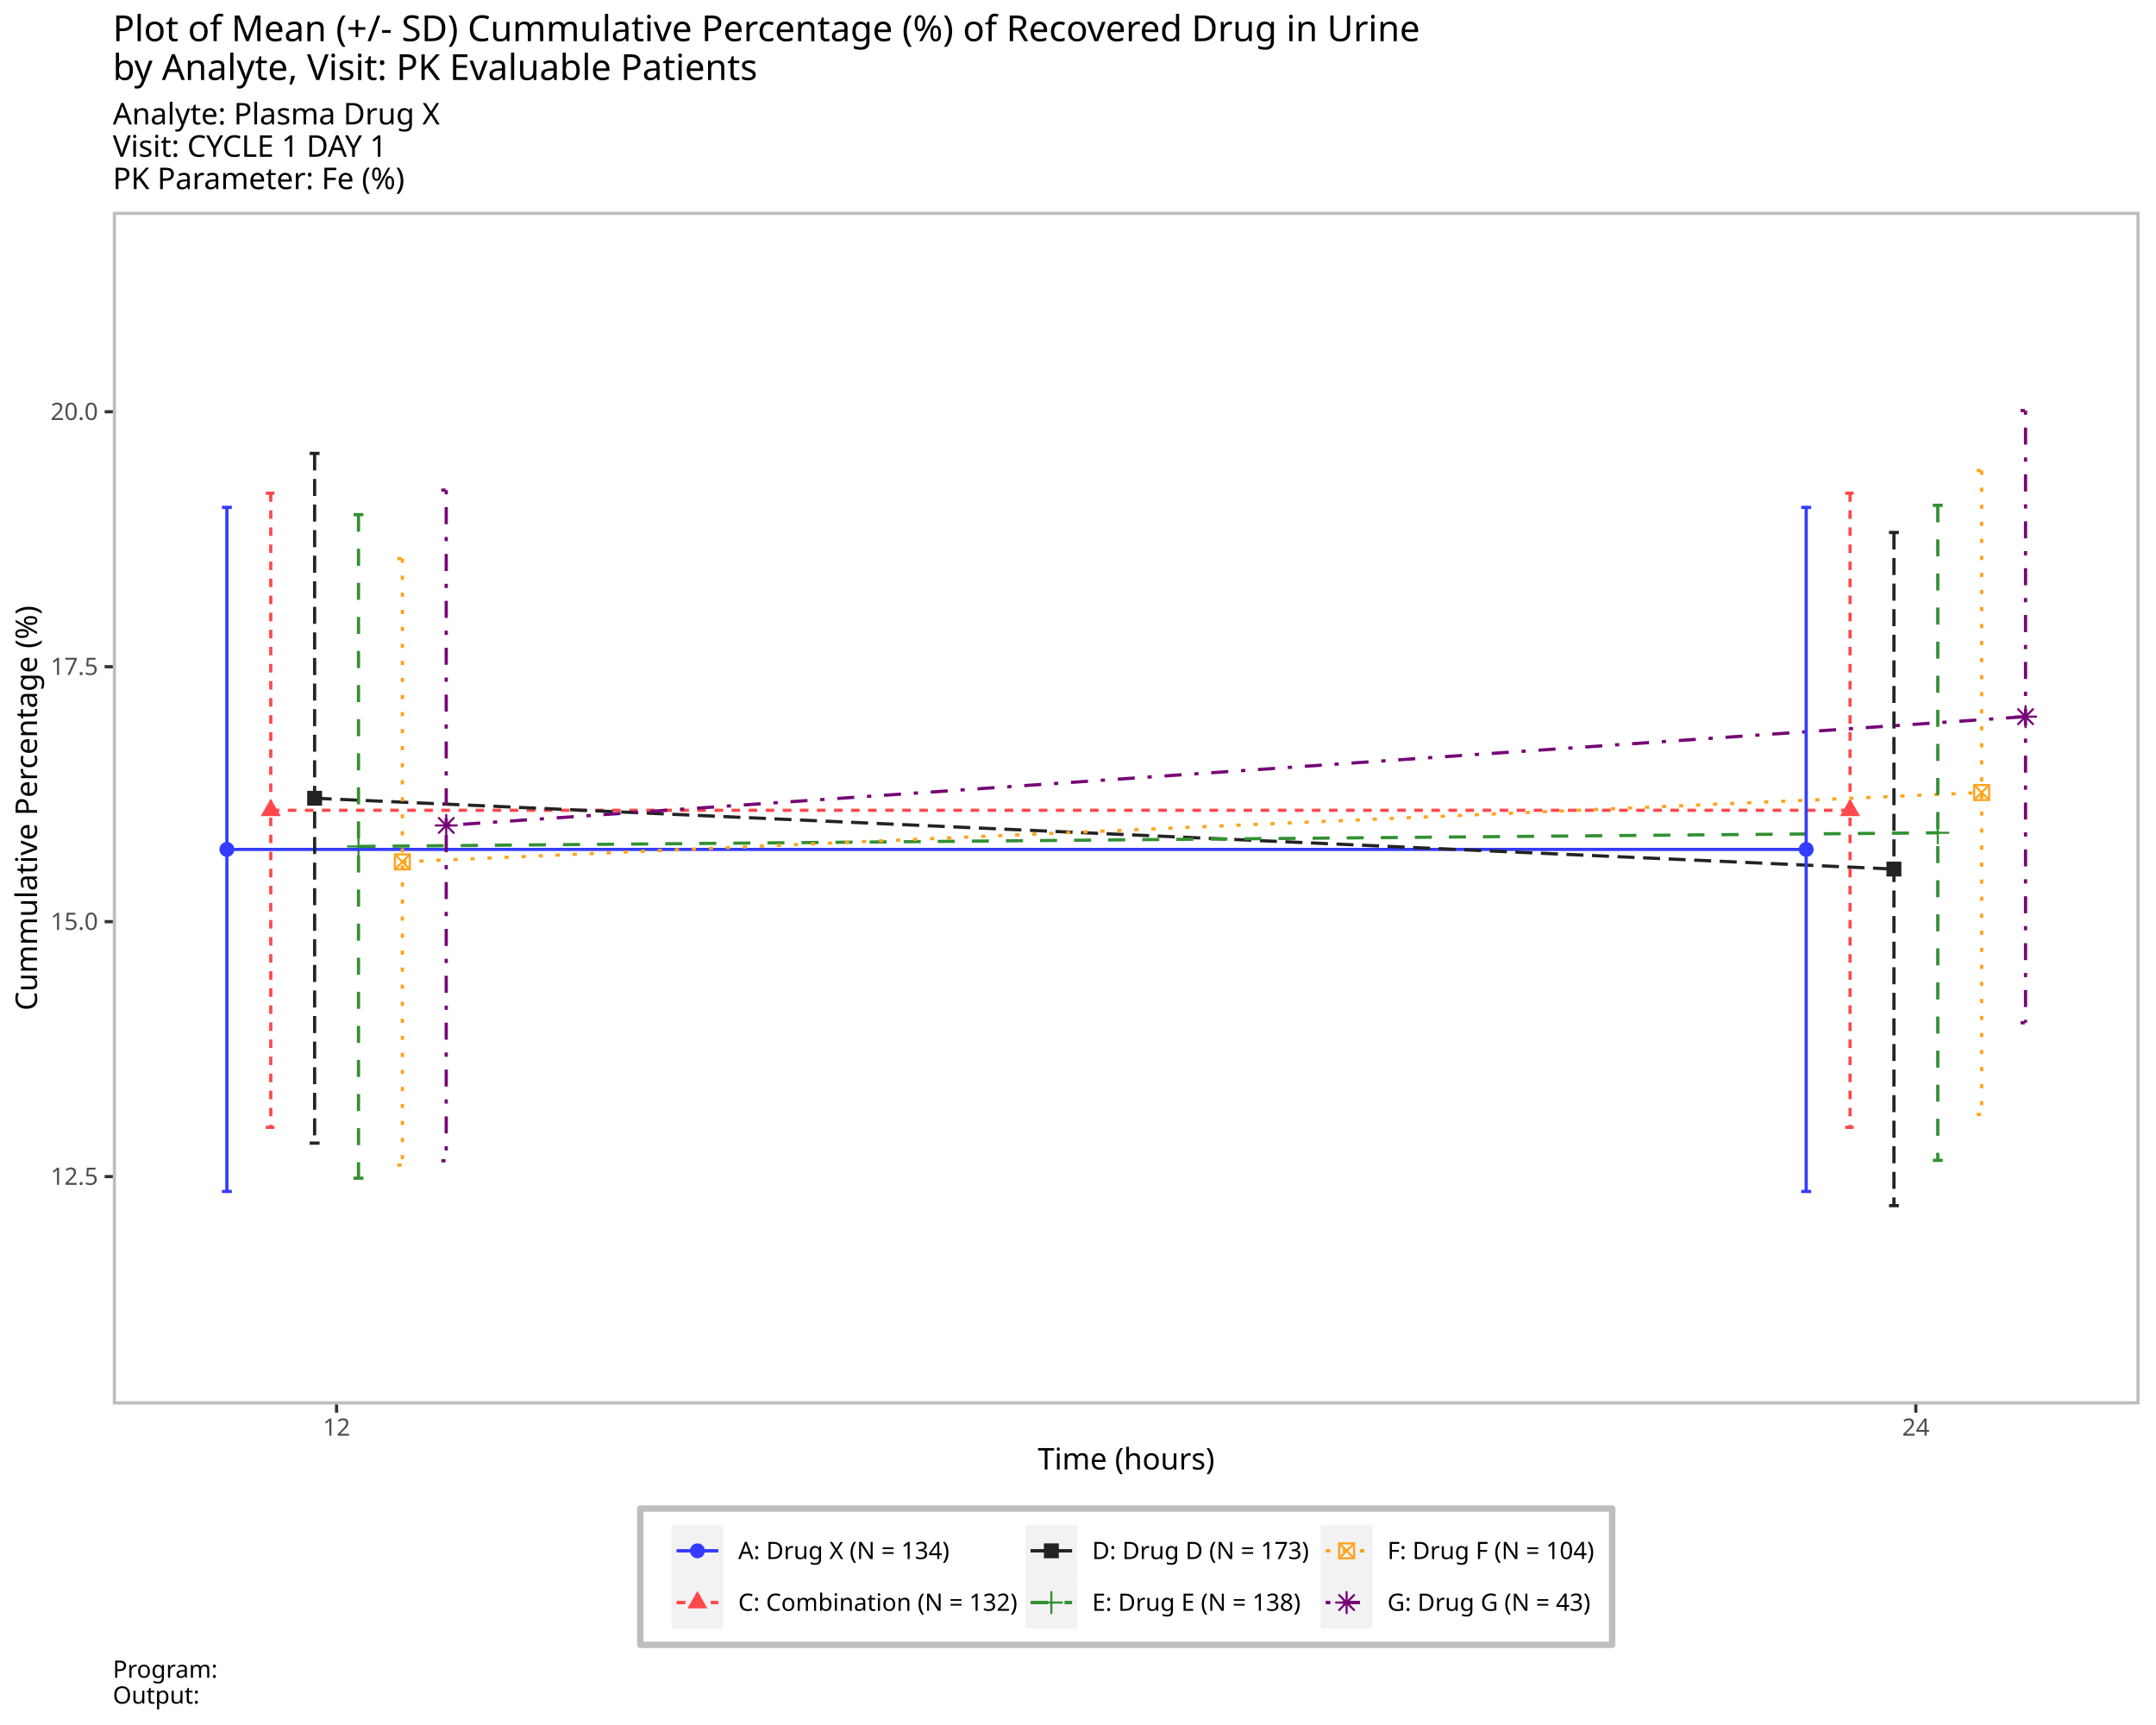
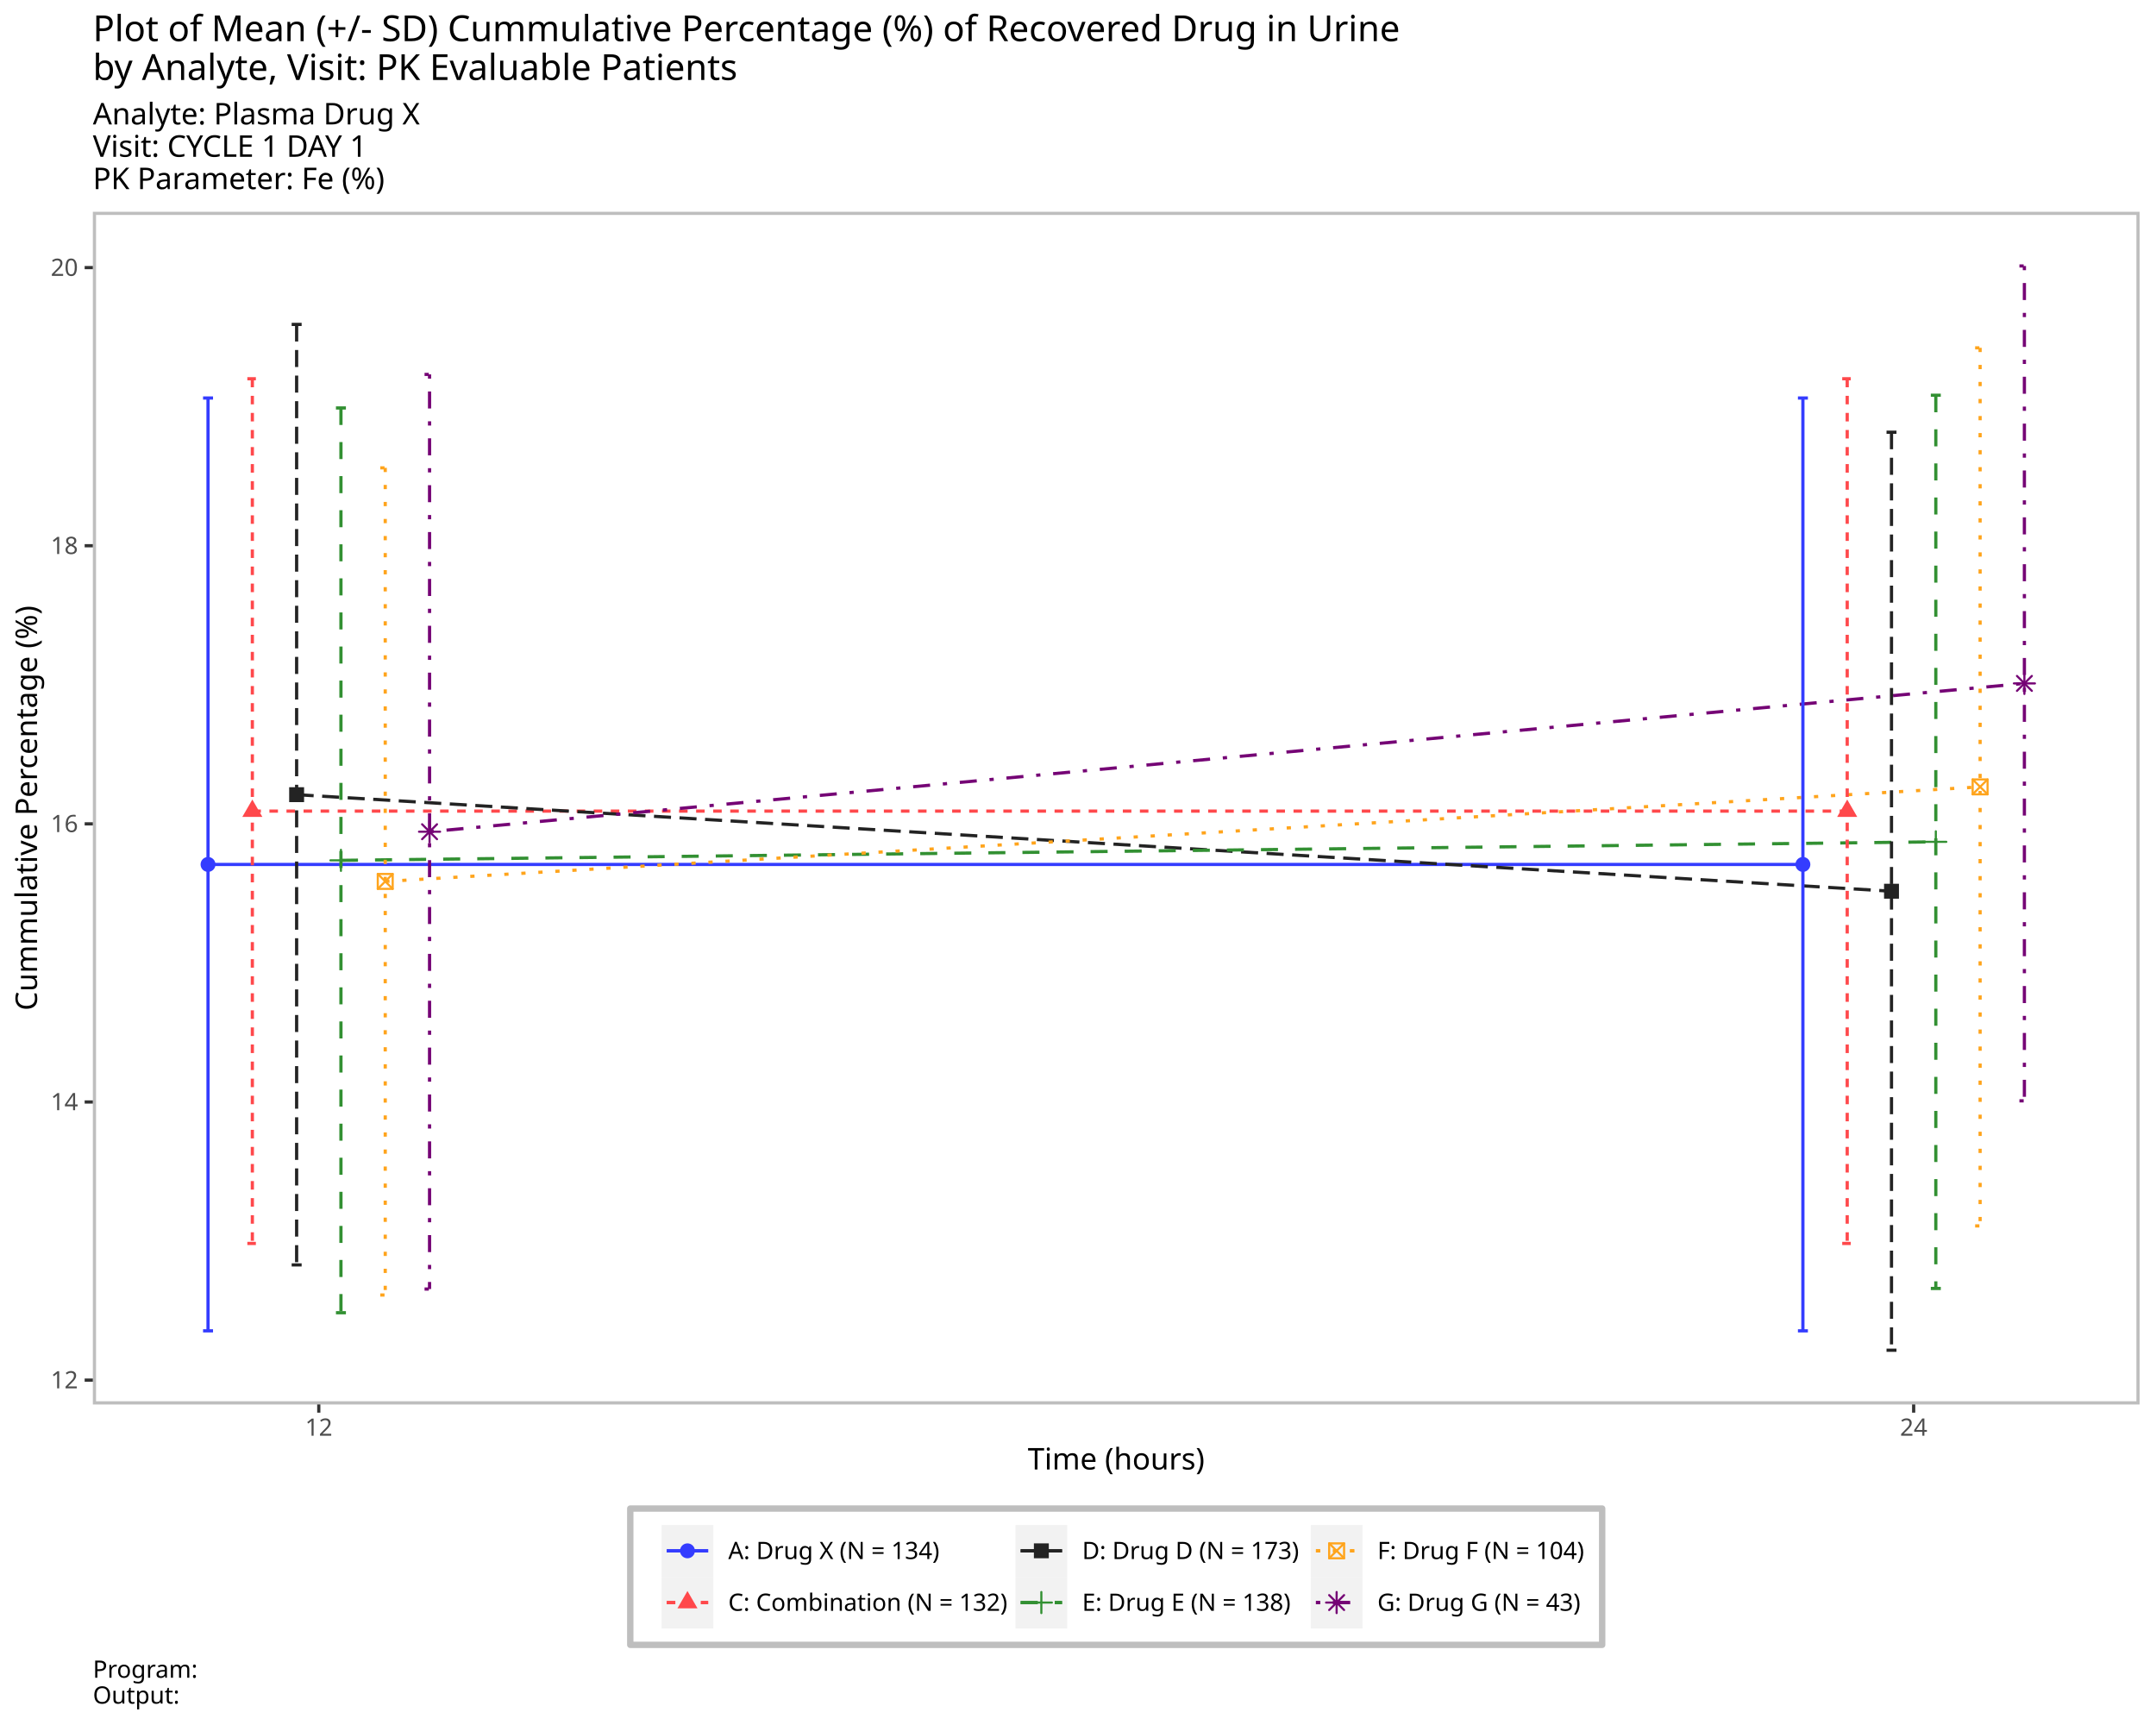
<svg xmlns="http://www.w3.org/2000/svg" class="svglite" data-engine-version="2.0" width="720.00pt" height="576.00pt" viewBox="0 0 720.00 576.00">
  <defs>
    <style type="text/css">
    .svglite line, .svglite polyline, .svglite polygon, .svglite path, .svglite rect, .svglite circle {
      fill: none;
      stroke: #000000;
      stroke-linecap: round;
      stroke-linejoin: round;
      stroke-miterlimit: 10.00;
    }
  </style>
  </defs>
  <rect width="100%" height="100%" style="stroke: none; fill: #FFFFFF;" />
  <defs>
    <clipPath id="cpMC4wMHw3MjAuMDB8MC4wMHw1NzYuMDA=">
      <rect x="0.00" y="0.00" width="720.00" height="576.00" />
    </clipPath>
  </defs>
  <g clip-path="url(#cpMC4wMHw3MjAuMDB8MC4wMHw1NzYuMDA=)">
    <rect x="0.00" y="0.00" width="720.00" height="576.00" style="stroke-width: 1.07; stroke: #FFFFFF; fill: #FFFFFF;" />
  </g>
  <defs>
-     <clipPath id="cpMzcuNjh8NzE0LjUyfDcwLjcxfDQ2OC45Ng==">
-       <rect x="37.68" y="70.71" width="676.84" height="398.26" />
+     <clipPath id="cpMzEuMDF8NzE0LjUyfDcwLjcxfDQ2OC45Ng==">
+       <rect x="31.01" y="70.71" width="683.51" height="398.26" />
    </clipPath>
  </defs>
-   <g clip-path="url(#cpMzcuNjh8NzE0LjUyfDcwLjcxfDQ2OC45Ng==)">
-     <circle cx="75.77" cy="283.63" r="2.49" style="stroke-width: 0.71; stroke: none; fill: #343CFF;" />
-     <circle cx="603.18" cy="283.63" r="2.49" style="stroke-width: 0.71; stroke: none; fill: #343CFF;" />
-     <polygon points="90.42,266.70 93.77,272.50 87.07,272.50 " style="stroke-width: 0.71; stroke: none; fill: #FF484B;" />
-     <polygon points="617.83,266.70 621.18,272.50 614.48,272.50 " style="stroke-width: 0.71; stroke: none; fill: #FF484B;" />
-     <polygon points="102.58,269.03 107.56,269.03 107.56,264.06 102.58,264.06 " style="stroke-width: 0.71; stroke: none; fill: #232323;" />
-     <polygon points="629.99,292.67 634.97,292.67 634.97,287.70 629.99,287.70 " style="stroke-width: 0.71; stroke: none; fill: #232323;" />
-     <line x1="116.20" y1="282.63" x2="123.24" y2="282.63" style="stroke-width: 0.71; stroke: #329032;" />
-     <line x1="119.72" y1="286.15" x2="119.72" y2="279.11" style="stroke-width: 0.71; stroke: #329032;" />
-     <line x1="643.61" y1="278.09" x2="650.65" y2="278.09" style="stroke-width: 0.71; stroke: #329032;" />
-     <line x1="647.13" y1="281.61" x2="647.13" y2="274.57" style="stroke-width: 0.71; stroke: #329032;" />
-     <rect x="131.88" y="285.30" width="4.98" height="4.98" style="stroke-width: 0.71; stroke: #FFA41C;" />
-     <line x1="131.88" y1="290.28" x2="136.86" y2="285.30" style="stroke-width: 0.71; stroke: #FFA41C;" />
-     <line x1="131.88" y1="285.30" x2="136.86" y2="290.28" style="stroke-width: 0.71; stroke: #FFA41C;" />
-     <rect x="659.29" y="262.15" width="4.98" height="4.98" style="stroke-width: 0.71; stroke: #FFA41C;" />
-     <line x1="659.29" y1="267.12" x2="664.27" y2="262.15" style="stroke-width: 0.71; stroke: #FFA41C;" />
-     <line x1="659.29" y1="262.15" x2="664.27" y2="267.12" style="stroke-width: 0.71; stroke: #FFA41C;" />
-     <line x1="146.53" y1="278.11" x2="151.51" y2="273.13" style="stroke-width: 0.71; stroke: #750375;" />
-     <line x1="146.53" y1="273.13" x2="151.51" y2="278.11" style="stroke-width: 0.71; stroke: #750375;" />
-     <line x1="145.50" y1="275.62" x2="152.54" y2="275.62" style="stroke-width: 0.71; stroke: #750375;" />
-     <line x1="149.02" y1="279.14" x2="149.02" y2="272.10" style="stroke-width: 0.71; stroke: #750375;" />
-     <line x1="673.94" y1="241.79" x2="678.92" y2="236.81" style="stroke-width: 0.71; stroke: #750375;" />
-     <line x1="673.94" y1="236.81" x2="678.92" y2="241.79" style="stroke-width: 0.71; stroke: #750375;" />
-     <line x1="672.91" y1="239.30" x2="679.95" y2="239.30" style="stroke-width: 0.71; stroke: #750375;" />
-     <line x1="676.43" y1="242.82" x2="676.43" y2="235.78" style="stroke-width: 0.71; stroke: #750375;" />
-     <polyline points="75.77,283.63 603.18,283.63 " style="stroke-width: 1.07; stroke: #343CFF; stroke-linecap: butt;" />
-     <polyline points="90.42,270.57 617.83,270.57 " style="stroke-width: 1.07; stroke: #FF484B; stroke-dasharray: 2.85,2.85; stroke-linecap: butt;" />
-     <polyline points="105.07,266.54 632.48,290.19 " style="stroke-width: 1.07; stroke: #232323; stroke-dasharray: 5.69,2.85; stroke-linecap: butt;" />
-     <polyline points="119.72,282.63 647.13,278.09 " style="stroke-width: 1.07; stroke: #329032; stroke-dasharray: 5.69,5.69; stroke-linecap: butt;" />
-     <polyline points="134.37,287.79 661.78,264.64 " style="stroke-width: 1.07; stroke: #FFA41C; stroke-dasharray: 1.42,4.27; stroke-linecap: butt;" />
-     <polyline points="149.02,275.62 676.43,239.30 " style="stroke-width: 1.07; stroke: #750375; stroke-dasharray: 1.42,4.27,5.69,4.27; stroke-linecap: butt;" />
-     <polyline points="74.12,169.42 77.42,169.42 " style="stroke-width: 1.07; stroke: #343CFF; stroke-linecap: butt;" />
-     <polyline points="75.77,169.42 75.77,397.84 " style="stroke-width: 1.07; stroke: #343CFF; stroke-linecap: butt;" />
-     <polyline points="74.12,397.84 77.42,397.84 " style="stroke-width: 1.07; stroke: #343CFF; stroke-linecap: butt;" />
-     <polyline points="601.53,169.42 604.83,169.42 " style="stroke-width: 1.07; stroke: #343CFF; stroke-linecap: butt;" />
-     <polyline points="603.18,169.42 603.18,397.84 " style="stroke-width: 1.07; stroke: #343CFF; stroke-linecap: butt;" />
-     <polyline points="601.53,397.84 604.83,397.84 " style="stroke-width: 1.07; stroke: #343CFF; stroke-linecap: butt;" />
-     <polyline points="88.77,164.70 92.07,164.70 " style="stroke-width: 1.07; stroke: #FF484B; stroke-dasharray: 2.85,2.85; stroke-linecap: butt;" />
-     <polyline points="90.42,164.70 90.42,376.44 " style="stroke-width: 1.07; stroke: #FF484B; stroke-dasharray: 2.85,2.85; stroke-linecap: butt;" />
-     <polyline points="88.77,376.44 92.07,376.44 " style="stroke-width: 1.07; stroke: #FF484B; stroke-dasharray: 2.85,2.85; stroke-linecap: butt;" />
-     <polyline points="616.18,164.70 619.48,164.70 " style="stroke-width: 1.07; stroke: #FF484B; stroke-dasharray: 2.85,2.85; stroke-linecap: butt;" />
-     <polyline points="617.83,164.70 617.83,376.44 " style="stroke-width: 1.07; stroke: #FF484B; stroke-dasharray: 2.85,2.85; stroke-linecap: butt;" />
-     <polyline points="616.18,376.44 619.48,376.44 " style="stroke-width: 1.07; stroke: #FF484B; stroke-dasharray: 2.85,2.85; stroke-linecap: butt;" />
-     <polyline points="103.42,151.39 106.72,151.39 " style="stroke-width: 1.07; stroke: #232323; stroke-dasharray: 5.69,2.85; stroke-linecap: butt;" />
-     <polyline points="105.07,151.39 105.07,381.69 " style="stroke-width: 1.07; stroke: #232323; stroke-dasharray: 5.69,2.85; stroke-linecap: butt;" />
-     <polyline points="103.42,381.69 106.72,381.69 " style="stroke-width: 1.07; stroke: #232323; stroke-dasharray: 5.69,2.85; stroke-linecap: butt;" />
-     <polyline points="630.83,177.79 634.13,177.79 " style="stroke-width: 1.07; stroke: #232323; stroke-dasharray: 5.69,2.85; stroke-linecap: butt;" />
-     <polyline points="632.48,177.79 632.48,402.59 " style="stroke-width: 1.07; stroke: #232323; stroke-dasharray: 5.69,2.85; stroke-linecap: butt;" />
-     <polyline points="630.83,402.59 634.13,402.59 " style="stroke-width: 1.07; stroke: #232323; stroke-dasharray: 5.69,2.85; stroke-linecap: butt;" />
-     <polyline points="118.07,171.85 121.37,171.85 " style="stroke-width: 1.07; stroke: #329032; stroke-dasharray: 5.69,5.69; stroke-linecap: butt;" />
-     <polyline points="119.72,171.85 119.72,393.41 " style="stroke-width: 1.07; stroke: #329032; stroke-dasharray: 5.69,5.69; stroke-linecap: butt;" />
-     <polyline points="118.07,393.41 121.37,393.41 " style="stroke-width: 1.07; stroke: #329032; stroke-dasharray: 5.69,5.69; stroke-linecap: butt;" />
-     <polyline points="645.48,168.73 648.78,168.73 " style="stroke-width: 1.07; stroke: #329032; stroke-dasharray: 5.69,5.69; stroke-linecap: butt;" />
-     <polyline points="647.13,168.73 647.13,387.46 " style="stroke-width: 1.07; stroke: #329032; stroke-dasharray: 5.69,5.69; stroke-linecap: butt;" />
-     <polyline points="645.48,387.46 648.78,387.46 " style="stroke-width: 1.07; stroke: #329032; stroke-dasharray: 5.69,5.69; stroke-linecap: butt;" />
-     <polyline points="132.72,186.52 136.02,186.52 " style="stroke-width: 1.07; stroke: #FFA41C; stroke-dasharray: 1.42,4.27; stroke-linecap: butt;" />
-     <polyline points="134.37,186.52 134.37,389.06 " style="stroke-width: 1.07; stroke: #FFA41C; stroke-dasharray: 1.42,4.27; stroke-linecap: butt;" />
-     <polyline points="132.72,389.06 136.02,389.06 " style="stroke-width: 1.07; stroke: #FFA41C; stroke-dasharray: 1.42,4.27; stroke-linecap: butt;" />
-     <polyline points="660.13,157.13 663.43,157.13 " style="stroke-width: 1.07; stroke: #FFA41C; stroke-dasharray: 1.42,4.27; stroke-linecap: butt;" />
-     <polyline points="661.78,157.13 661.78,372.14 " style="stroke-width: 1.07; stroke: #FFA41C; stroke-dasharray: 1.42,4.27; stroke-linecap: butt;" />
-     <polyline points="660.13,372.14 663.43,372.14 " style="stroke-width: 1.07; stroke: #FFA41C; stroke-dasharray: 1.42,4.27; stroke-linecap: butt;" />
-     <polyline points="147.37,163.64 150.67,163.64 " style="stroke-width: 1.07; stroke: #750375; stroke-dasharray: 1.42,4.27,5.69,4.27; stroke-linecap: butt;" />
-     <polyline points="149.02,163.64 149.02,387.60 " style="stroke-width: 1.07; stroke: #750375; stroke-dasharray: 1.42,4.27,5.69,4.27; stroke-linecap: butt;" />
-     <polyline points="147.37,387.60 150.67,387.60 " style="stroke-width: 1.07; stroke: #750375; stroke-dasharray: 1.42,4.27,5.69,4.27; stroke-linecap: butt;" />
-     <polyline points="674.78,137.08 678.08,137.08 " style="stroke-width: 1.07; stroke: #750375; stroke-dasharray: 1.42,4.27,5.69,4.27; stroke-linecap: butt;" />
-     <polyline points="676.43,137.08 676.43,341.52 " style="stroke-width: 1.07; stroke: #750375; stroke-dasharray: 1.42,4.27,5.69,4.27; stroke-linecap: butt;" />
-     <polyline points="674.78,341.52 678.08,341.52 " style="stroke-width: 1.07; stroke: #750375; stroke-dasharray: 1.42,4.27,5.69,4.27; stroke-linecap: butt;" />
-     <rect x="37.68" y="70.71" width="676.84" height="398.26" style="stroke-width: 2.13; stroke: #BEBEBE;" />
+   <g clip-path="url(#cpMzEuMDF8NzE0LjUyfDcwLjcxfDQ2OC45Ng==)">
+     <circle cx="69.47" cy="288.65" r="2.49" style="stroke-width: 0.71; stroke: none; fill: #343CFF;" />
+     <circle cx="602.08" cy="288.65" r="2.49" style="stroke-width: 0.71; stroke: none; fill: #343CFF;" />
+     <polygon points="84.27,266.97 87.62,272.77 80.92,272.77 " style="stroke-width: 0.71; stroke: none; fill: #FF484B;" />
+     <polygon points="616.88,266.97 620.23,272.77 613.52,272.77 " style="stroke-width: 0.71; stroke: none; fill: #FF484B;" />
+     <polygon points="96.57,267.84 101.55,267.84 101.55,262.86 96.57,262.86 " style="stroke-width: 0.71; stroke: none; fill: #232323;" />
+     <polygon points="629.18,300.08 634.16,300.08 634.16,295.10 629.18,295.10 " style="stroke-width: 0.71; stroke: none; fill: #232323;" />
+     <line x1="110.34" y1="287.28" x2="117.38" y2="287.28" style="stroke-width: 0.71; stroke: #329032;" />
+     <line x1="113.86" y1="290.80" x2="113.86" y2="283.76" style="stroke-width: 0.71; stroke: #329032;" />
+     <line x1="642.95" y1="281.10" x2="649.98" y2="281.10" style="stroke-width: 0.71; stroke: #329032;" />
+     <line x1="646.47" y1="284.62" x2="646.47" y2="277.58" style="stroke-width: 0.71; stroke: #329032;" />
+     <rect x="126.16" y="291.83" width="4.98" height="4.98" style="stroke-width: 0.71; stroke: #FFA41C;" />
+     <line x1="126.16" y1="296.81" x2="131.14" y2="291.83" style="stroke-width: 0.71; stroke: #FFA41C;" />
+     <line x1="126.16" y1="291.83" x2="131.14" y2="296.81" style="stroke-width: 0.71; stroke: #FFA41C;" />
+     <rect x="658.77" y="260.26" width="4.98" height="4.98" style="stroke-width: 0.71; stroke: #FFA41C;" />
+     <line x1="658.77" y1="265.23" x2="663.75" y2="260.26" style="stroke-width: 0.71; stroke: #FFA41C;" />
+     <line x1="658.77" y1="260.26" x2="663.75" y2="265.23" style="stroke-width: 0.71; stroke: #FFA41C;" />
+     <line x1="140.96" y1="280.21" x2="145.94" y2="275.23" style="stroke-width: 0.71; stroke: #750375;" />
+     <line x1="140.96" y1="275.23" x2="145.94" y2="280.21" style="stroke-width: 0.71; stroke: #750375;" />
+     <line x1="139.93" y1="277.72" x2="146.97" y2="277.72" style="stroke-width: 0.71; stroke: #750375;" />
+     <line x1="143.45" y1="281.24" x2="143.45" y2="274.20" style="stroke-width: 0.71; stroke: #750375;" />
+     <line x1="673.57" y1="230.69" x2="678.54" y2="225.71" style="stroke-width: 0.71; stroke: #750375;" />
+     <line x1="673.57" y1="225.71" x2="678.54" y2="230.69" style="stroke-width: 0.71; stroke: #750375;" />
+     <line x1="672.54" y1="228.20" x2="679.57" y2="228.20" style="stroke-width: 0.71; stroke: #750375;" />
+     <line x1="676.05" y1="231.72" x2="676.05" y2="224.68" style="stroke-width: 0.71; stroke: #750375;" />
+     <polyline points="69.47,288.65 602.08,288.65 " style="stroke-width: 1.07; stroke: #343CFF; stroke-linecap: butt;" />
+     <polyline points="84.27,270.84 616.88,270.84 " style="stroke-width: 1.07; stroke: #FF484B; stroke-dasharray: 2.85,2.85; stroke-linecap: butt;" />
+     <polyline points="99.06,265.35 631.67,297.59 " style="stroke-width: 1.07; stroke: #232323; stroke-dasharray: 5.69,2.85; stroke-linecap: butt;" />
+     <polyline points="113.86,287.28 646.47,281.10 " style="stroke-width: 1.07; stroke: #329032; stroke-dasharray: 5.69,5.69; stroke-linecap: butt;" />
+     <polyline points="128.65,294.32 661.26,262.75 " style="stroke-width: 1.07; stroke: #FFA41C; stroke-dasharray: 1.42,4.27; stroke-linecap: butt;" />
+     <polyline points="143.45,277.72 676.05,228.20 " style="stroke-width: 1.07; stroke: #750375; stroke-dasharray: 1.42,4.27,5.69,4.27; stroke-linecap: butt;" />
+     <polyline points="67.81,132.90 71.14,132.90 " style="stroke-width: 1.07; stroke: #343CFF; stroke-linecap: butt;" />
+     <polyline points="69.47,132.90 69.47,444.39 " style="stroke-width: 1.07; stroke: #343CFF; stroke-linecap: butt;" />
+     <polyline points="67.81,444.39 71.14,444.39 " style="stroke-width: 1.07; stroke: #343CFF; stroke-linecap: butt;" />
+     <polyline points="600.42,132.90 603.75,132.90 " style="stroke-width: 1.07; stroke: #343CFF; stroke-linecap: butt;" />
+     <polyline points="602.08,132.90 602.08,444.39 " style="stroke-width: 1.07; stroke: #343CFF; stroke-linecap: butt;" />
+     <polyline points="600.42,444.39 603.75,444.39 " style="stroke-width: 1.07; stroke: #343CFF; stroke-linecap: butt;" />
+     <polyline points="82.60,126.47 85.93,126.47 " style="stroke-width: 1.07; stroke: #FF484B; stroke-dasharray: 2.85,2.85; stroke-linecap: butt;" />
+     <polyline points="84.27,126.47 84.27,415.20 " style="stroke-width: 1.07; stroke: #FF484B; stroke-dasharray: 2.85,2.85; stroke-linecap: butt;" />
+     <polyline points="82.60,415.20 85.93,415.20 " style="stroke-width: 1.07; stroke: #FF484B; stroke-dasharray: 2.85,2.85; stroke-linecap: butt;" />
+     <polyline points="615.21,126.47 618.54,126.47 " style="stroke-width: 1.07; stroke: #FF484B; stroke-dasharray: 2.85,2.85; stroke-linecap: butt;" />
+     <polyline points="616.88,126.47 616.88,415.20 " style="stroke-width: 1.07; stroke: #FF484B; stroke-dasharray: 2.85,2.85; stroke-linecap: butt;" />
+     <polyline points="615.21,415.20 618.54,415.20 " style="stroke-width: 1.07; stroke: #FF484B; stroke-dasharray: 2.85,2.85; stroke-linecap: butt;" />
+     <polyline points="97.40,108.33 100.73,108.33 " style="stroke-width: 1.07; stroke: #232323; stroke-dasharray: 5.69,2.85; stroke-linecap: butt;" />
+     <polyline points="99.06,108.33 99.06,422.37 " style="stroke-width: 1.07; stroke: #232323; stroke-dasharray: 5.69,2.85; stroke-linecap: butt;" />
+     <polyline points="97.40,422.37 100.73,422.37 " style="stroke-width: 1.07; stroke: #232323; stroke-dasharray: 5.69,2.85; stroke-linecap: butt;" />
+     <polyline points="630.01,144.32 633.33,144.32 " style="stroke-width: 1.07; stroke: #232323; stroke-dasharray: 5.69,2.85; stroke-linecap: butt;" />
+     <polyline points="631.67,144.32 631.67,450.86 " style="stroke-width: 1.07; stroke: #232323; stroke-dasharray: 5.69,2.85; stroke-linecap: butt;" />
+     <polyline points="630.01,450.86 633.33,450.86 " style="stroke-width: 1.07; stroke: #232323; stroke-dasharray: 5.69,2.85; stroke-linecap: butt;" />
+     <polyline points="112.19,136.22 115.52,136.22 " style="stroke-width: 1.07; stroke: #329032; stroke-dasharray: 5.69,5.69; stroke-linecap: butt;" />
+     <polyline points="113.86,136.22 113.86,438.34 " style="stroke-width: 1.07; stroke: #329032; stroke-dasharray: 5.69,5.69; stroke-linecap: butt;" />
+     <polyline points="112.19,438.34 115.52,438.34 " style="stroke-width: 1.07; stroke: #329032; stroke-dasharray: 5.69,5.69; stroke-linecap: butt;" />
+     <polyline points="644.80,131.97 648.13,131.97 " style="stroke-width: 1.07; stroke: #329032; stroke-dasharray: 5.69,5.69; stroke-linecap: butt;" />
+     <polyline points="646.47,131.97 646.47,430.23 " style="stroke-width: 1.07; stroke: #329032; stroke-dasharray: 5.69,5.69; stroke-linecap: butt;" />
+     <polyline points="644.80,430.23 648.13,430.23 " style="stroke-width: 1.07; stroke: #329032; stroke-dasharray: 5.69,5.69; stroke-linecap: butt;" />
+     <polyline points="126.99,156.22 130.32,156.22 " style="stroke-width: 1.07; stroke: #FFA41C; stroke-dasharray: 1.42,4.27; stroke-linecap: butt;" />
+     <polyline points="128.65,156.22 128.65,432.42 " style="stroke-width: 1.07; stroke: #FFA41C; stroke-dasharray: 1.42,4.27; stroke-linecap: butt;" />
+     <polyline points="126.99,432.42 130.32,432.42 " style="stroke-width: 1.07; stroke: #FFA41C; stroke-dasharray: 1.42,4.27; stroke-linecap: butt;" />
+     <polyline points="659.60,116.15 662.92,116.15 " style="stroke-width: 1.07; stroke: #FFA41C; stroke-dasharray: 1.42,4.27; stroke-linecap: butt;" />
+     <polyline points="661.26,116.15 661.26,409.35 " style="stroke-width: 1.07; stroke: #FFA41C; stroke-dasharray: 1.42,4.27; stroke-linecap: butt;" />
+     <polyline points="659.60,409.35 662.92,409.35 " style="stroke-width: 1.07; stroke: #FFA41C; stroke-dasharray: 1.42,4.27; stroke-linecap: butt;" />
+     <polyline points="141.78,125.02 145.11,125.02 " style="stroke-width: 1.07; stroke: #750375; stroke-dasharray: 1.42,4.27,5.69,4.27; stroke-linecap: butt;" />
+     <polyline points="143.45,125.02 143.45,430.42 " style="stroke-width: 1.07; stroke: #750375; stroke-dasharray: 1.42,4.27,5.69,4.27; stroke-linecap: butt;" />
+     <polyline points="141.78,430.42 145.11,430.42 " style="stroke-width: 1.07; stroke: #750375; stroke-dasharray: 1.42,4.27,5.69,4.27; stroke-linecap: butt;" />
+     <polyline points="674.39,88.81 677.72,88.81 " style="stroke-width: 1.07; stroke: #750375; stroke-dasharray: 1.42,4.27,5.69,4.27; stroke-linecap: butt;" />
+     <polyline points="676.05,88.81 676.05,367.59 " style="stroke-width: 1.07; stroke: #750375; stroke-dasharray: 1.42,4.27,5.69,4.27; stroke-linecap: butt;" />
+     <polyline points="674.39,367.59 677.72,367.59 " style="stroke-width: 1.07; stroke: #750375; stroke-dasharray: 1.42,4.27,5.69,4.27; stroke-linecap: butt;" />
+     <rect x="31.01" y="70.71" width="683.51" height="398.26" style="stroke-width: 2.13; stroke: #BEBEBE;" />
  </g>
  <g clip-path="url(#cpMC4wMHw3MjAuMDB8MC4wMHw1NzYuMDA=)">
-     <text x="32.75" y="395.63" text-anchor="end" style="font-size: 8.00px; fill: #4D4D4D; font-family: sans;" textLength="15.57px" lengthAdjust="spacingAndGlyphs">12.5</text>
-     <text x="32.75" y="310.50" text-anchor="end" style="font-size: 8.00px; fill: #4D4D4D; font-family: sans;" textLength="15.57px" lengthAdjust="spacingAndGlyphs">15.0</text>
-     <text x="32.75" y="225.37" text-anchor="end" style="font-size: 8.00px; fill: #4D4D4D; font-family: sans;" textLength="15.57px" lengthAdjust="spacingAndGlyphs">17.5</text>
-     <text x="32.75" y="140.24" text-anchor="end" style="font-size: 8.00px; fill: #4D4D4D; font-family: sans;" textLength="15.57px" lengthAdjust="spacingAndGlyphs">20.0</text>
-     <polyline points="34.94,392.88 37.68,392.88 " style="stroke-width: 1.07; stroke: #333333; stroke-linecap: butt;" />
-     <polyline points="34.94,307.75 37.68,307.75 " style="stroke-width: 1.07; stroke: #333333; stroke-linecap: butt;" />
-     <polyline points="34.94,222.62 37.68,222.62 " style="stroke-width: 1.07; stroke: #333333; stroke-linecap: butt;" />
-     <polyline points="34.94,137.49 37.68,137.49 " style="stroke-width: 1.07; stroke: #333333; stroke-linecap: butt;" />
-     <polyline points="112.40,471.70 112.40,468.96 " style="stroke-width: 1.07; stroke: #333333; stroke-linecap: butt;" />
-     <polyline points="639.80,471.70 639.80,468.96 " style="stroke-width: 1.07; stroke: #333333; stroke-linecap: butt;" />
-     <text x="112.40" y="479.40" text-anchor="middle" style="font-size: 8.00px; fill: #4D4D4D; font-family: sans;" textLength="8.90px" lengthAdjust="spacingAndGlyphs">12</text>
-     <text x="639.80" y="479.40" text-anchor="middle" style="font-size: 8.00px; fill: #4D4D4D; font-family: sans;" textLength="8.90px" lengthAdjust="spacingAndGlyphs">24</text>
-     <text x="376.10" y="490.68" text-anchor="middle" style="font-size: 10.00px; font-family: sans;" textLength="56.68px" lengthAdjust="spacingAndGlyphs">Time (hours)</text>
+     <text x="26.08" y="463.59" text-anchor="end" style="font-size: 8.00px; fill: #4D4D4D; font-family: sans;" textLength="8.90px" lengthAdjust="spacingAndGlyphs">12</text>
+     <text x="26.08" y="370.72" text-anchor="end" style="font-size: 8.00px; fill: #4D4D4D; font-family: sans;" textLength="8.90px" lengthAdjust="spacingAndGlyphs">14</text>
+     <text x="26.08" y="277.85" text-anchor="end" style="font-size: 8.00px; fill: #4D4D4D; font-family: sans;" textLength="8.90px" lengthAdjust="spacingAndGlyphs">16</text>
+     <text x="26.08" y="184.99" text-anchor="end" style="font-size: 8.00px; fill: #4D4D4D; font-family: sans;" textLength="8.90px" lengthAdjust="spacingAndGlyphs">18</text>
+     <text x="26.08" y="92.12" text-anchor="end" style="font-size: 8.00px; fill: #4D4D4D; font-family: sans;" textLength="8.90px" lengthAdjust="spacingAndGlyphs">20</text>
+     <polyline points="28.27,460.84 31.01,460.84 " style="stroke-width: 1.07; stroke: #333333; stroke-linecap: butt;" />
+     <polyline points="28.27,367.97 31.01,367.97 " style="stroke-width: 1.07; stroke: #333333; stroke-linecap: butt;" />
+     <polyline points="28.27,275.10 31.01,275.10 " style="stroke-width: 1.07; stroke: #333333; stroke-linecap: butt;" />
+     <polyline points="28.27,182.23 31.01,182.23 " style="stroke-width: 1.07; stroke: #333333; stroke-linecap: butt;" />
+     <polyline points="28.27,89.36 31.01,89.36 " style="stroke-width: 1.07; stroke: #333333; stroke-linecap: butt;" />
+     <polyline points="106.46,471.70 106.46,468.96 " style="stroke-width: 1.07; stroke: #333333; stroke-linecap: butt;" />
+     <polyline points="639.07,471.70 639.07,468.96 " style="stroke-width: 1.07; stroke: #333333; stroke-linecap: butt;" />
+     <text x="106.46" y="479.40" text-anchor="middle" style="font-size: 8.00px; fill: #4D4D4D; font-family: sans;" textLength="8.90px" lengthAdjust="spacingAndGlyphs">12</text>
+     <text x="639.07" y="479.40" text-anchor="middle" style="font-size: 8.00px; fill: #4D4D4D; font-family: sans;" textLength="8.90px" lengthAdjust="spacingAndGlyphs">24</text>
+     <text x="372.76" y="490.68" text-anchor="middle" style="font-size: 10.00px; font-family: sans;" textLength="56.68px" lengthAdjust="spacingAndGlyphs">Time (hours)</text>
    <text transform="translate(12.36,269.83) rotate(-90)" text-anchor="middle" style="font-size: 10.00px; font-family: sans;" textLength="130.63px" lengthAdjust="spacingAndGlyphs">Cummulative Percentage (%)</text>
-     <rect x="213.81" y="503.72" width="324.57" height="45.52" style="stroke-width: 2.13; stroke: #BEBEBE;" />
-     <rect x="224.27" y="509.20" width="17.28" height="17.28" style="stroke-width: 1.07; stroke: none; fill: #F2F2F2;" />
-     <circle cx="232.91" cy="517.84" r="2.49" style="stroke-width: 0.71; stroke: none; fill: #343CFF;" />
-     <line x1="226.00" y1="517.84" x2="239.83" y2="517.84" style="stroke-width: 1.07; stroke: #343CFF; stroke-linecap: butt;" />
-     <line x1="226.00" y1="517.84" x2="239.83" y2="517.84" style="stroke-width: 1.07; stroke: #343CFF; stroke-linecap: butt;" />
-     <rect x="224.27" y="526.48" width="17.28" height="17.28" style="stroke-width: 1.07; stroke: none; fill: #F2F2F2;" />
-     <polygon points="232.91,531.25 236.26,537.05 229.56,537.05 " style="stroke-width: 0.71; stroke: none; fill: #FF484B;" />
-     <line x1="226.00" y1="535.12" x2="239.83" y2="535.12" style="stroke-width: 1.07; stroke: #FF484B; stroke-dasharray: 2.85,2.85; stroke-linecap: butt;" />
-     <line x1="226.00" y1="535.12" x2="239.83" y2="535.12" style="stroke-width: 1.07; stroke: #FF484B; stroke-dasharray: 2.85,2.85; stroke-linecap: butt;" />
-     <rect x="342.46" y="509.20" width="17.28" height="17.28" style="stroke-width: 1.07; stroke: none; fill: #F2F2F2;" />
-     <polygon points="348.61,520.32 353.59,520.32 353.59,515.35 348.61,515.35 " style="stroke-width: 0.71; stroke: none; fill: #232323;" />
-     <line x1="344.19" y1="517.84" x2="358.01" y2="517.84" style="stroke-width: 1.07; stroke: #232323; stroke-dasharray: 5.69,2.85; stroke-linecap: butt;" />
-     <line x1="344.19" y1="517.84" x2="358.01" y2="517.84" style="stroke-width: 1.07; stroke: #232323; stroke-dasharray: 5.69,2.85; stroke-linecap: butt;" />
-     <rect x="342.46" y="526.48" width="17.28" height="17.28" style="stroke-width: 1.07; stroke: none; fill: #F2F2F2;" />
-     <line x1="347.58" y1="535.12" x2="354.62" y2="535.12" style="stroke-width: 0.71; stroke: #329032;" />
-     <line x1="351.10" y1="538.63" x2="351.10" y2="531.60" style="stroke-width: 0.71; stroke: #329032;" />
-     <line x1="344.19" y1="535.12" x2="358.01" y2="535.12" style="stroke-width: 1.07; stroke: #329032; stroke-dasharray: 5.69,5.69; stroke-linecap: butt;" />
-     <line x1="344.19" y1="535.12" x2="358.01" y2="535.12" style="stroke-width: 1.07; stroke: #329032; stroke-dasharray: 5.69,5.69; stroke-linecap: butt;" />
-     <rect x="441.07" y="509.20" width="17.28" height="17.28" style="stroke-width: 1.07; stroke: none; fill: #F2F2F2;" />
-     <rect x="447.22" y="515.35" width="4.98" height="4.98" style="stroke-width: 0.71; stroke: #FFA41C;" />
-     <line x1="447.22" y1="520.32" x2="452.19" y2="515.35" style="stroke-width: 0.71; stroke: #FFA41C;" />
-     <line x1="447.22" y1="515.35" x2="452.19" y2="520.32" style="stroke-width: 0.71; stroke: #FFA41C;" />
-     <line x1="442.79" y1="517.84" x2="456.62" y2="517.84" style="stroke-width: 1.07; stroke: #FFA41C; stroke-dasharray: 1.42,4.27; stroke-linecap: butt;" />
-     <line x1="442.79" y1="517.84" x2="456.62" y2="517.84" style="stroke-width: 1.07; stroke: #FFA41C; stroke-dasharray: 1.42,4.27; stroke-linecap: butt;" />
-     <rect x="441.07" y="526.48" width="17.28" height="17.28" style="stroke-width: 1.07; stroke: none; fill: #F2F2F2;" />
-     <line x1="447.22" y1="537.60" x2="452.19" y2="532.63" style="stroke-width: 0.71; stroke: #750375;" />
-     <line x1="447.22" y1="532.63" x2="452.19" y2="537.60" style="stroke-width: 0.71; stroke: #750375;" />
-     <line x1="446.19" y1="535.12" x2="453.23" y2="535.12" style="stroke-width: 0.71; stroke: #750375;" />
-     <line x1="449.71" y1="538.63" x2="449.71" y2="531.60" style="stroke-width: 0.71; stroke: #750375;" />
-     <line x1="442.79" y1="535.12" x2="456.62" y2="535.12" style="stroke-width: 1.07; stroke: #750375; stroke-dasharray: 1.42,4.27,5.69,4.27; stroke-linecap: butt;" />
-     <line x1="442.79" y1="535.12" x2="456.62" y2="535.12" style="stroke-width: 1.07; stroke: #750375; stroke-dasharray: 1.42,4.27,5.69,4.27; stroke-linecap: butt;" />
-     <text x="246.53" y="520.59" style="font-size: 8.00px; font-family: sans;" textLength="70.48px" lengthAdjust="spacingAndGlyphs">A: Drug X (N = 134)</text>
-     <text x="246.53" y="537.87" style="font-size: 8.00px; font-family: sans;" textLength="90.94px" lengthAdjust="spacingAndGlyphs">C: Combination (N = 132)</text>
-     <text x="364.72" y="520.59" style="font-size: 8.00px; font-family: sans;" textLength="71.37px" lengthAdjust="spacingAndGlyphs">D: Drug D (N = 173)</text>
-     <text x="364.72" y="537.87" style="font-size: 8.00px; font-family: sans;" textLength="70.48px" lengthAdjust="spacingAndGlyphs">E: Drug E (N = 138)</text>
-     <text x="463.33" y="520.59" style="font-size: 8.00px; font-family: sans;" textLength="69.58px" lengthAdjust="spacingAndGlyphs">F: Drug F (N = 104)</text>
-     <text x="463.33" y="537.87" style="font-size: 8.00px; font-family: sans;" textLength="67.81px" lengthAdjust="spacingAndGlyphs">G: Drug G (N = 43)</text>
-     <text x="37.68" y="41.55" style="font-size: 10.00px; font-family: sans;" textLength="108.95px" lengthAdjust="spacingAndGlyphs">Analyte: Plasma Drug X </text>
-     <text x="37.68" y="52.35" style="font-size: 10.00px; font-family: sans;" textLength="100.61px" lengthAdjust="spacingAndGlyphs">Visit: CYCLE 1 DAY 1 </text>
-     <text x="37.68" y="63.15" style="font-size: 10.00px; font-family: sans;" textLength="98.37px" lengthAdjust="spacingAndGlyphs">PK Parameter: Fe (%)</text>
-     <text x="37.68" y="13.74" style="font-size: 12.00px; font-family: sans;" textLength="425.22px" lengthAdjust="spacingAndGlyphs">Plot of Mean (+/- SD) Cummulative Percentage (%) of Recovered Drug in Urine </text>
-     <text x="37.68" y="26.70" style="font-size: 12.00px; font-family: sans;" textLength="210.81px" lengthAdjust="spacingAndGlyphs">by Analyte, Visit: PK Evaluable Patients</text>
-     <text x="37.68" y="560.22" style="font-size: 8.00px; font-family: sans;" textLength="35.13px" lengthAdjust="spacingAndGlyphs">Program: </text>
-     <text x="37.68" y="568.86" style="font-size: 8.00px; font-family: sans;" textLength="26.24px" lengthAdjust="spacingAndGlyphs">Output:</text>
+     <rect x="210.48" y="503.72" width="324.57" height="45.52" style="stroke-width: 2.13; stroke: #BEBEBE;" />
+     <rect x="220.94" y="509.20" width="17.28" height="17.28" style="stroke-width: 1.07; stroke: none; fill: #F2F2F2;" />
+     <circle cx="229.58" cy="517.84" r="2.49" style="stroke-width: 0.71; stroke: none; fill: #343CFF;" />
+     <line x1="222.67" y1="517.84" x2="236.49" y2="517.84" style="stroke-width: 1.07; stroke: #343CFF; stroke-linecap: butt;" />
+     <line x1="222.67" y1="517.84" x2="236.49" y2="517.84" style="stroke-width: 1.07; stroke: #343CFF; stroke-linecap: butt;" />
+     <rect x="220.94" y="526.48" width="17.28" height="17.28" style="stroke-width: 1.07; stroke: none; fill: #F2F2F2;" />
+     <polygon points="229.58,531.25 232.93,537.05 226.23,537.05 " style="stroke-width: 0.71; stroke: none; fill: #FF484B;" />
+     <line x1="222.67" y1="535.12" x2="236.49" y2="535.12" style="stroke-width: 1.07; stroke: #FF484B; stroke-dasharray: 2.85,2.85; stroke-linecap: butt;" />
+     <line x1="222.67" y1="535.12" x2="236.49" y2="535.12" style="stroke-width: 1.07; stroke: #FF484B; stroke-dasharray: 2.85,2.85; stroke-linecap: butt;" />
+     <rect x="339.12" y="509.20" width="17.28" height="17.28" style="stroke-width: 1.07; stroke: none; fill: #F2F2F2;" />
+     <polygon points="345.27,520.32 350.25,520.32 350.25,515.35 345.27,515.35 " style="stroke-width: 0.71; stroke: none; fill: #232323;" />
+     <line x1="340.85" y1="517.84" x2="354.67" y2="517.84" style="stroke-width: 1.07; stroke: #232323; stroke-dasharray: 5.69,2.85; stroke-linecap: butt;" />
+     <line x1="340.85" y1="517.84" x2="354.67" y2="517.84" style="stroke-width: 1.07; stroke: #232323; stroke-dasharray: 5.69,2.85; stroke-linecap: butt;" />
+     <rect x="339.12" y="526.48" width="17.28" height="17.28" style="stroke-width: 1.07; stroke: none; fill: #F2F2F2;" />
+     <line x1="344.24" y1="535.12" x2="351.28" y2="535.12" style="stroke-width: 0.71; stroke: #329032;" />
+     <line x1="347.76" y1="538.63" x2="347.76" y2="531.60" style="stroke-width: 0.71; stroke: #329032;" />
+     <line x1="340.85" y1="535.12" x2="354.67" y2="535.12" style="stroke-width: 1.07; stroke: #329032; stroke-dasharray: 5.69,5.69; stroke-linecap: butt;" />
+     <line x1="340.85" y1="535.12" x2="354.67" y2="535.12" style="stroke-width: 1.07; stroke: #329032; stroke-dasharray: 5.69,5.69; stroke-linecap: butt;" />
+     <rect x="437.73" y="509.20" width="17.28" height="17.28" style="stroke-width: 1.07; stroke: none; fill: #F2F2F2;" />
+     <rect x="443.88" y="515.35" width="4.98" height="4.98" style="stroke-width: 0.71; stroke: #FFA41C;" />
+     <line x1="443.88" y1="520.32" x2="448.86" y2="515.35" style="stroke-width: 0.71; stroke: #FFA41C;" />
+     <line x1="443.88" y1="515.35" x2="448.86" y2="520.32" style="stroke-width: 0.71; stroke: #FFA41C;" />
+     <line x1="439.46" y1="517.84" x2="453.28" y2="517.84" style="stroke-width: 1.07; stroke: #FFA41C; stroke-dasharray: 1.42,4.27; stroke-linecap: butt;" />
+     <line x1="439.46" y1="517.84" x2="453.28" y2="517.84" style="stroke-width: 1.07; stroke: #FFA41C; stroke-dasharray: 1.42,4.27; stroke-linecap: butt;" />
+     <rect x="437.73" y="526.48" width="17.28" height="17.28" style="stroke-width: 1.07; stroke: none; fill: #F2F2F2;" />
+     <line x1="443.88" y1="537.60" x2="448.86" y2="532.63" style="stroke-width: 0.71; stroke: #750375;" />
+     <line x1="443.88" y1="532.63" x2="448.86" y2="537.60" style="stroke-width: 0.71; stroke: #750375;" />
+     <line x1="442.85" y1="535.12" x2="449.89" y2="535.12" style="stroke-width: 0.71; stroke: #750375;" />
+     <line x1="446.37" y1="538.63" x2="446.37" y2="531.60" style="stroke-width: 0.71; stroke: #750375;" />
+     <line x1="439.46" y1="535.12" x2="453.28" y2="535.12" style="stroke-width: 1.07; stroke: #750375; stroke-dasharray: 1.42,4.27,5.69,4.27; stroke-linecap: butt;" />
+     <line x1="439.46" y1="535.12" x2="453.28" y2="535.12" style="stroke-width: 1.07; stroke: #750375; stroke-dasharray: 1.42,4.27,5.69,4.27; stroke-linecap: butt;" />
+     <text x="243.20" y="520.59" style="font-size: 8.00px; font-family: sans;" textLength="70.48px" lengthAdjust="spacingAndGlyphs">A: Drug X (N = 134)</text>
+     <text x="243.20" y="537.87" style="font-size: 8.00px; font-family: sans;" textLength="90.94px" lengthAdjust="spacingAndGlyphs">C: Combination (N = 132)</text>
+     <text x="361.38" y="520.59" style="font-size: 8.00px; font-family: sans;" textLength="71.37px" lengthAdjust="spacingAndGlyphs">D: Drug D (N = 173)</text>
+     <text x="361.38" y="537.87" style="font-size: 8.00px; font-family: sans;" textLength="70.48px" lengthAdjust="spacingAndGlyphs">E: Drug E (N = 138)</text>
+     <text x="459.99" y="520.59" style="font-size: 8.00px; font-family: sans;" textLength="69.58px" lengthAdjust="spacingAndGlyphs">F: Drug F (N = 104)</text>
+     <text x="459.99" y="537.87" style="font-size: 8.00px; font-family: sans;" textLength="67.81px" lengthAdjust="spacingAndGlyphs">G: Drug G (N = 43)</text>
+     <text x="31.01" y="41.55" style="font-size: 10.00px; font-family: sans;" textLength="108.95px" lengthAdjust="spacingAndGlyphs">Analyte: Plasma Drug X </text>
+     <text x="31.01" y="52.35" style="font-size: 10.00px; font-family: sans;" textLength="100.61px" lengthAdjust="spacingAndGlyphs">Visit: CYCLE 1 DAY 1 </text>
+     <text x="31.01" y="63.15" style="font-size: 10.00px; font-family: sans;" textLength="98.37px" lengthAdjust="spacingAndGlyphs">PK Parameter: Fe (%)</text>
+     <text x="31.01" y="13.74" style="font-size: 12.00px; font-family: sans;" textLength="425.22px" lengthAdjust="spacingAndGlyphs">Plot of Mean (+/- SD) Cummulative Percentage (%) of Recovered Drug in Urine </text>
+     <text x="31.01" y="26.70" style="font-size: 12.00px; font-family: sans;" textLength="210.81px" lengthAdjust="spacingAndGlyphs">by Analyte, Visit: PK Evaluable Patients</text>
+     <text x="31.01" y="560.22" style="font-size: 8.00px; font-family: sans;" textLength="35.13px" lengthAdjust="spacingAndGlyphs">Program: </text>
+     <text x="31.01" y="568.86" style="font-size: 8.00px; font-family: sans;" textLength="26.24px" lengthAdjust="spacingAndGlyphs">Output:</text>
  </g>
</svg>
